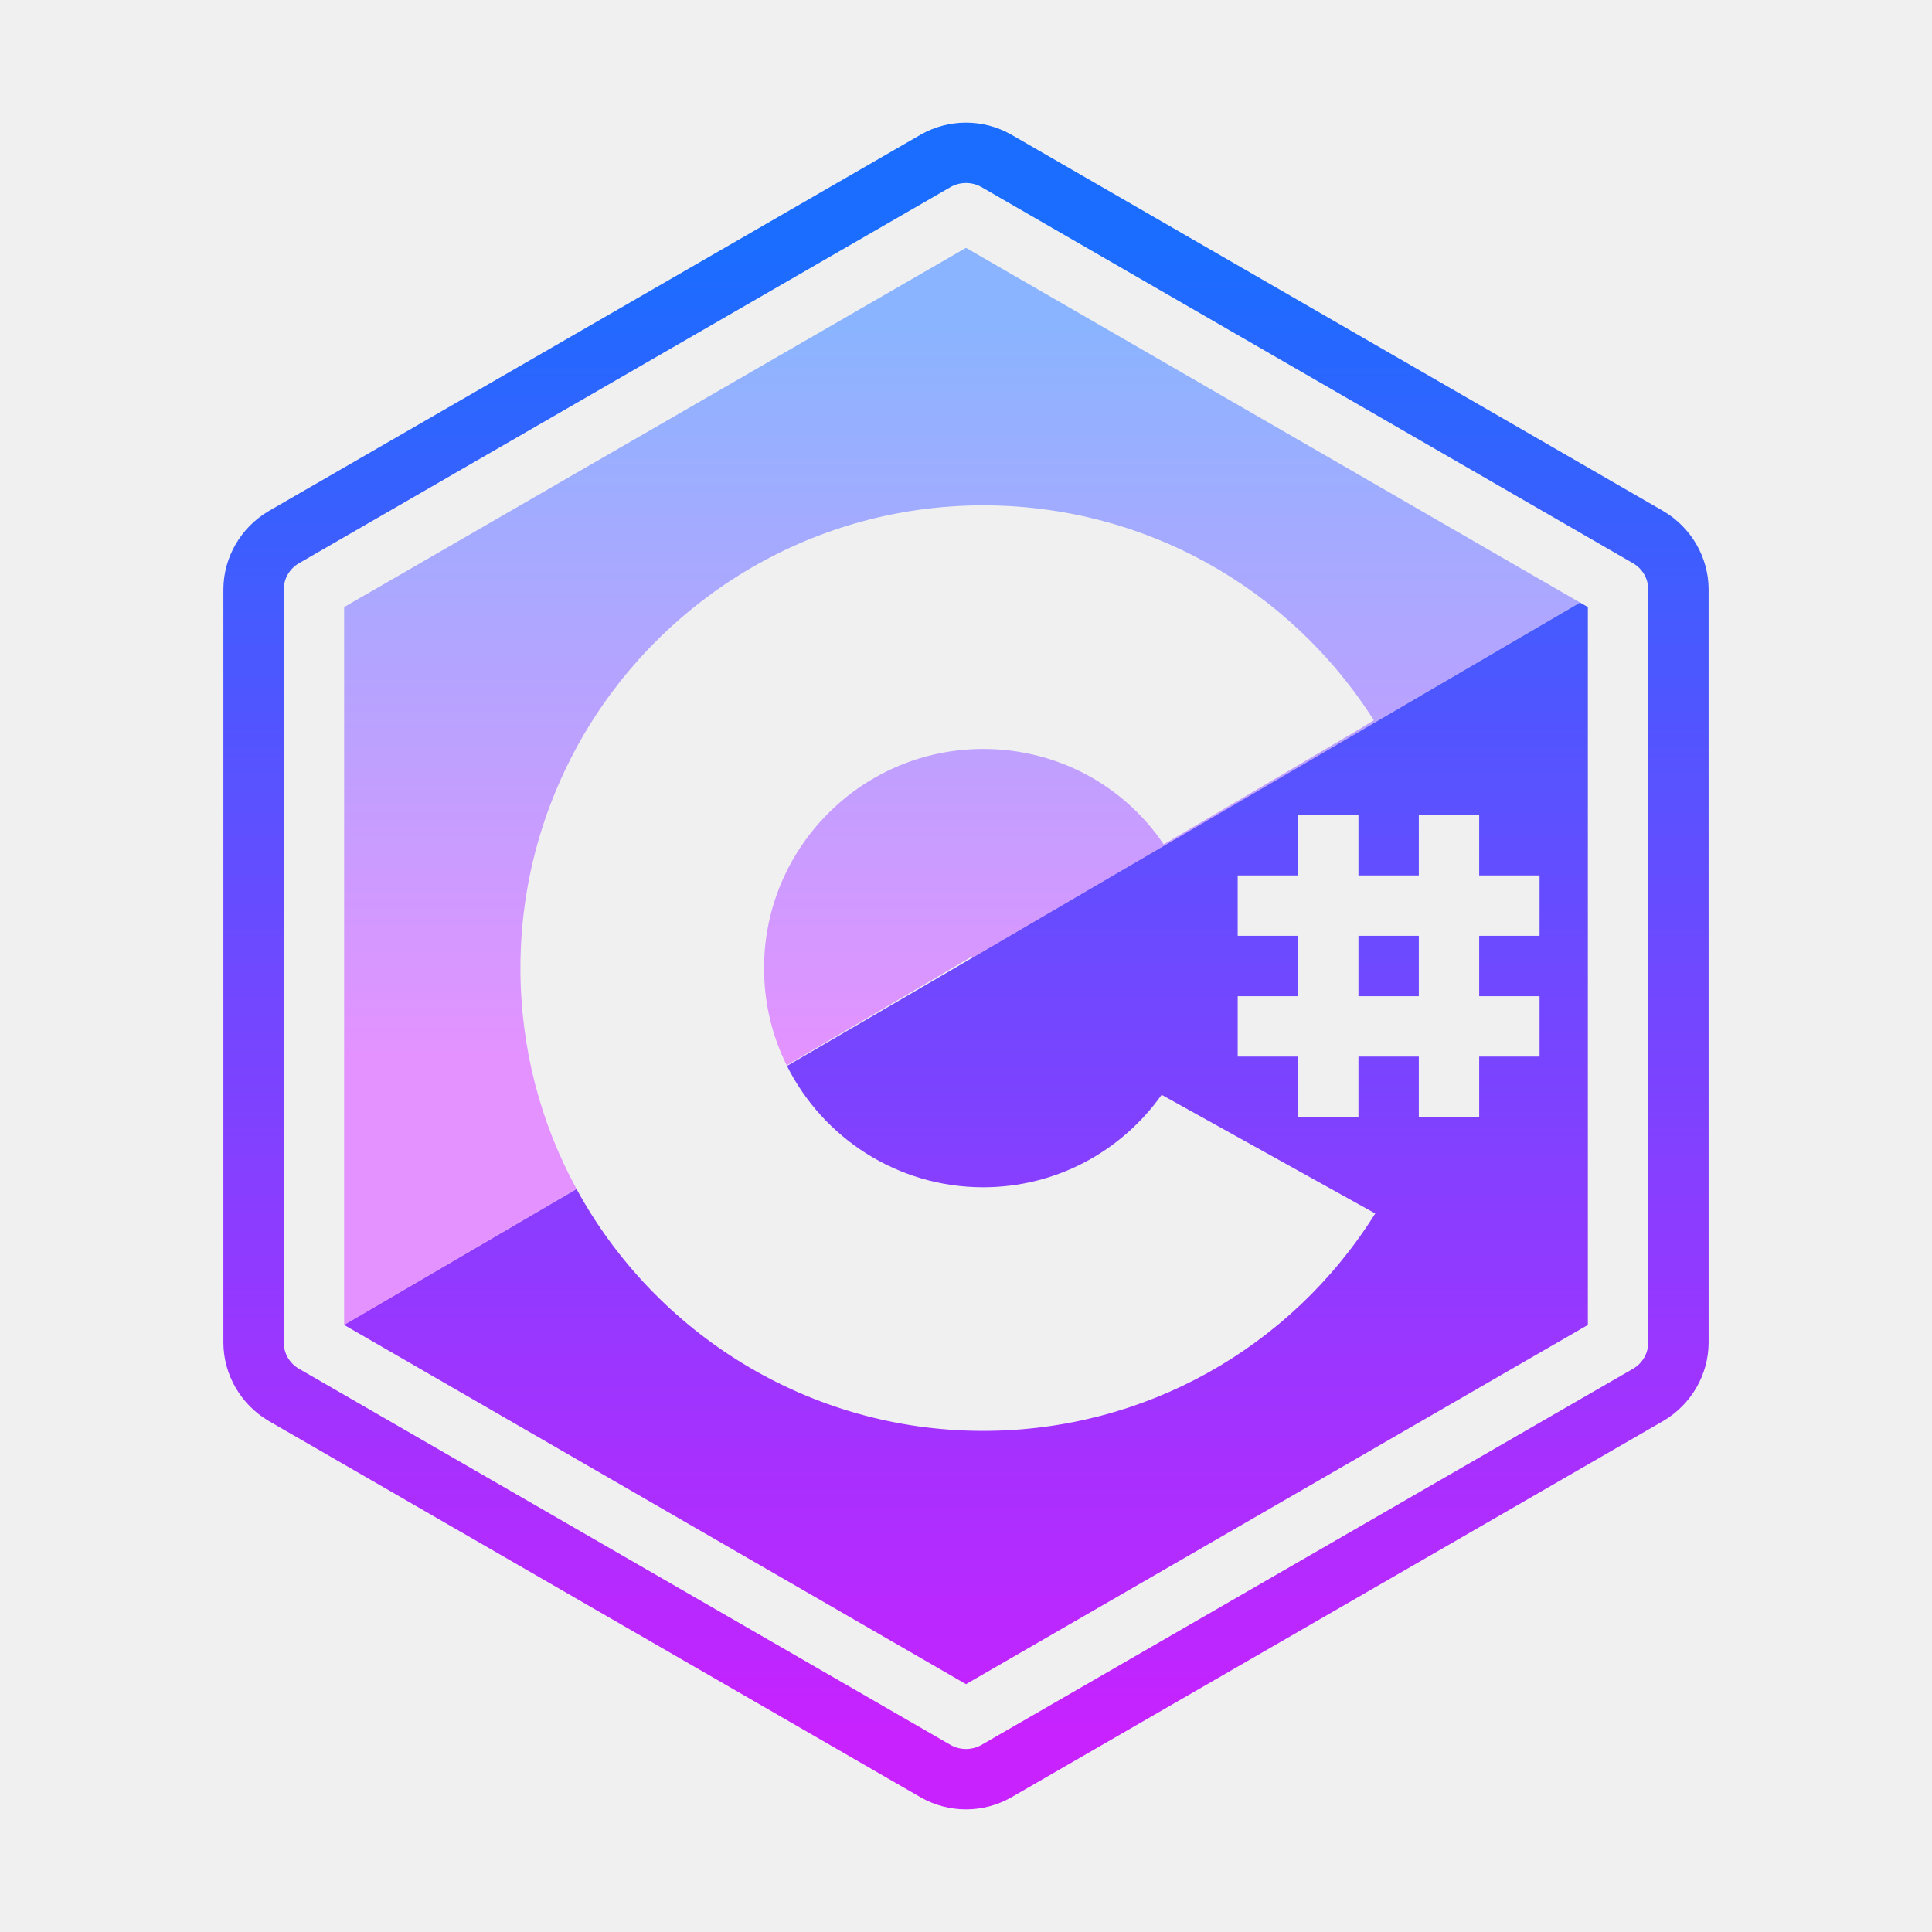
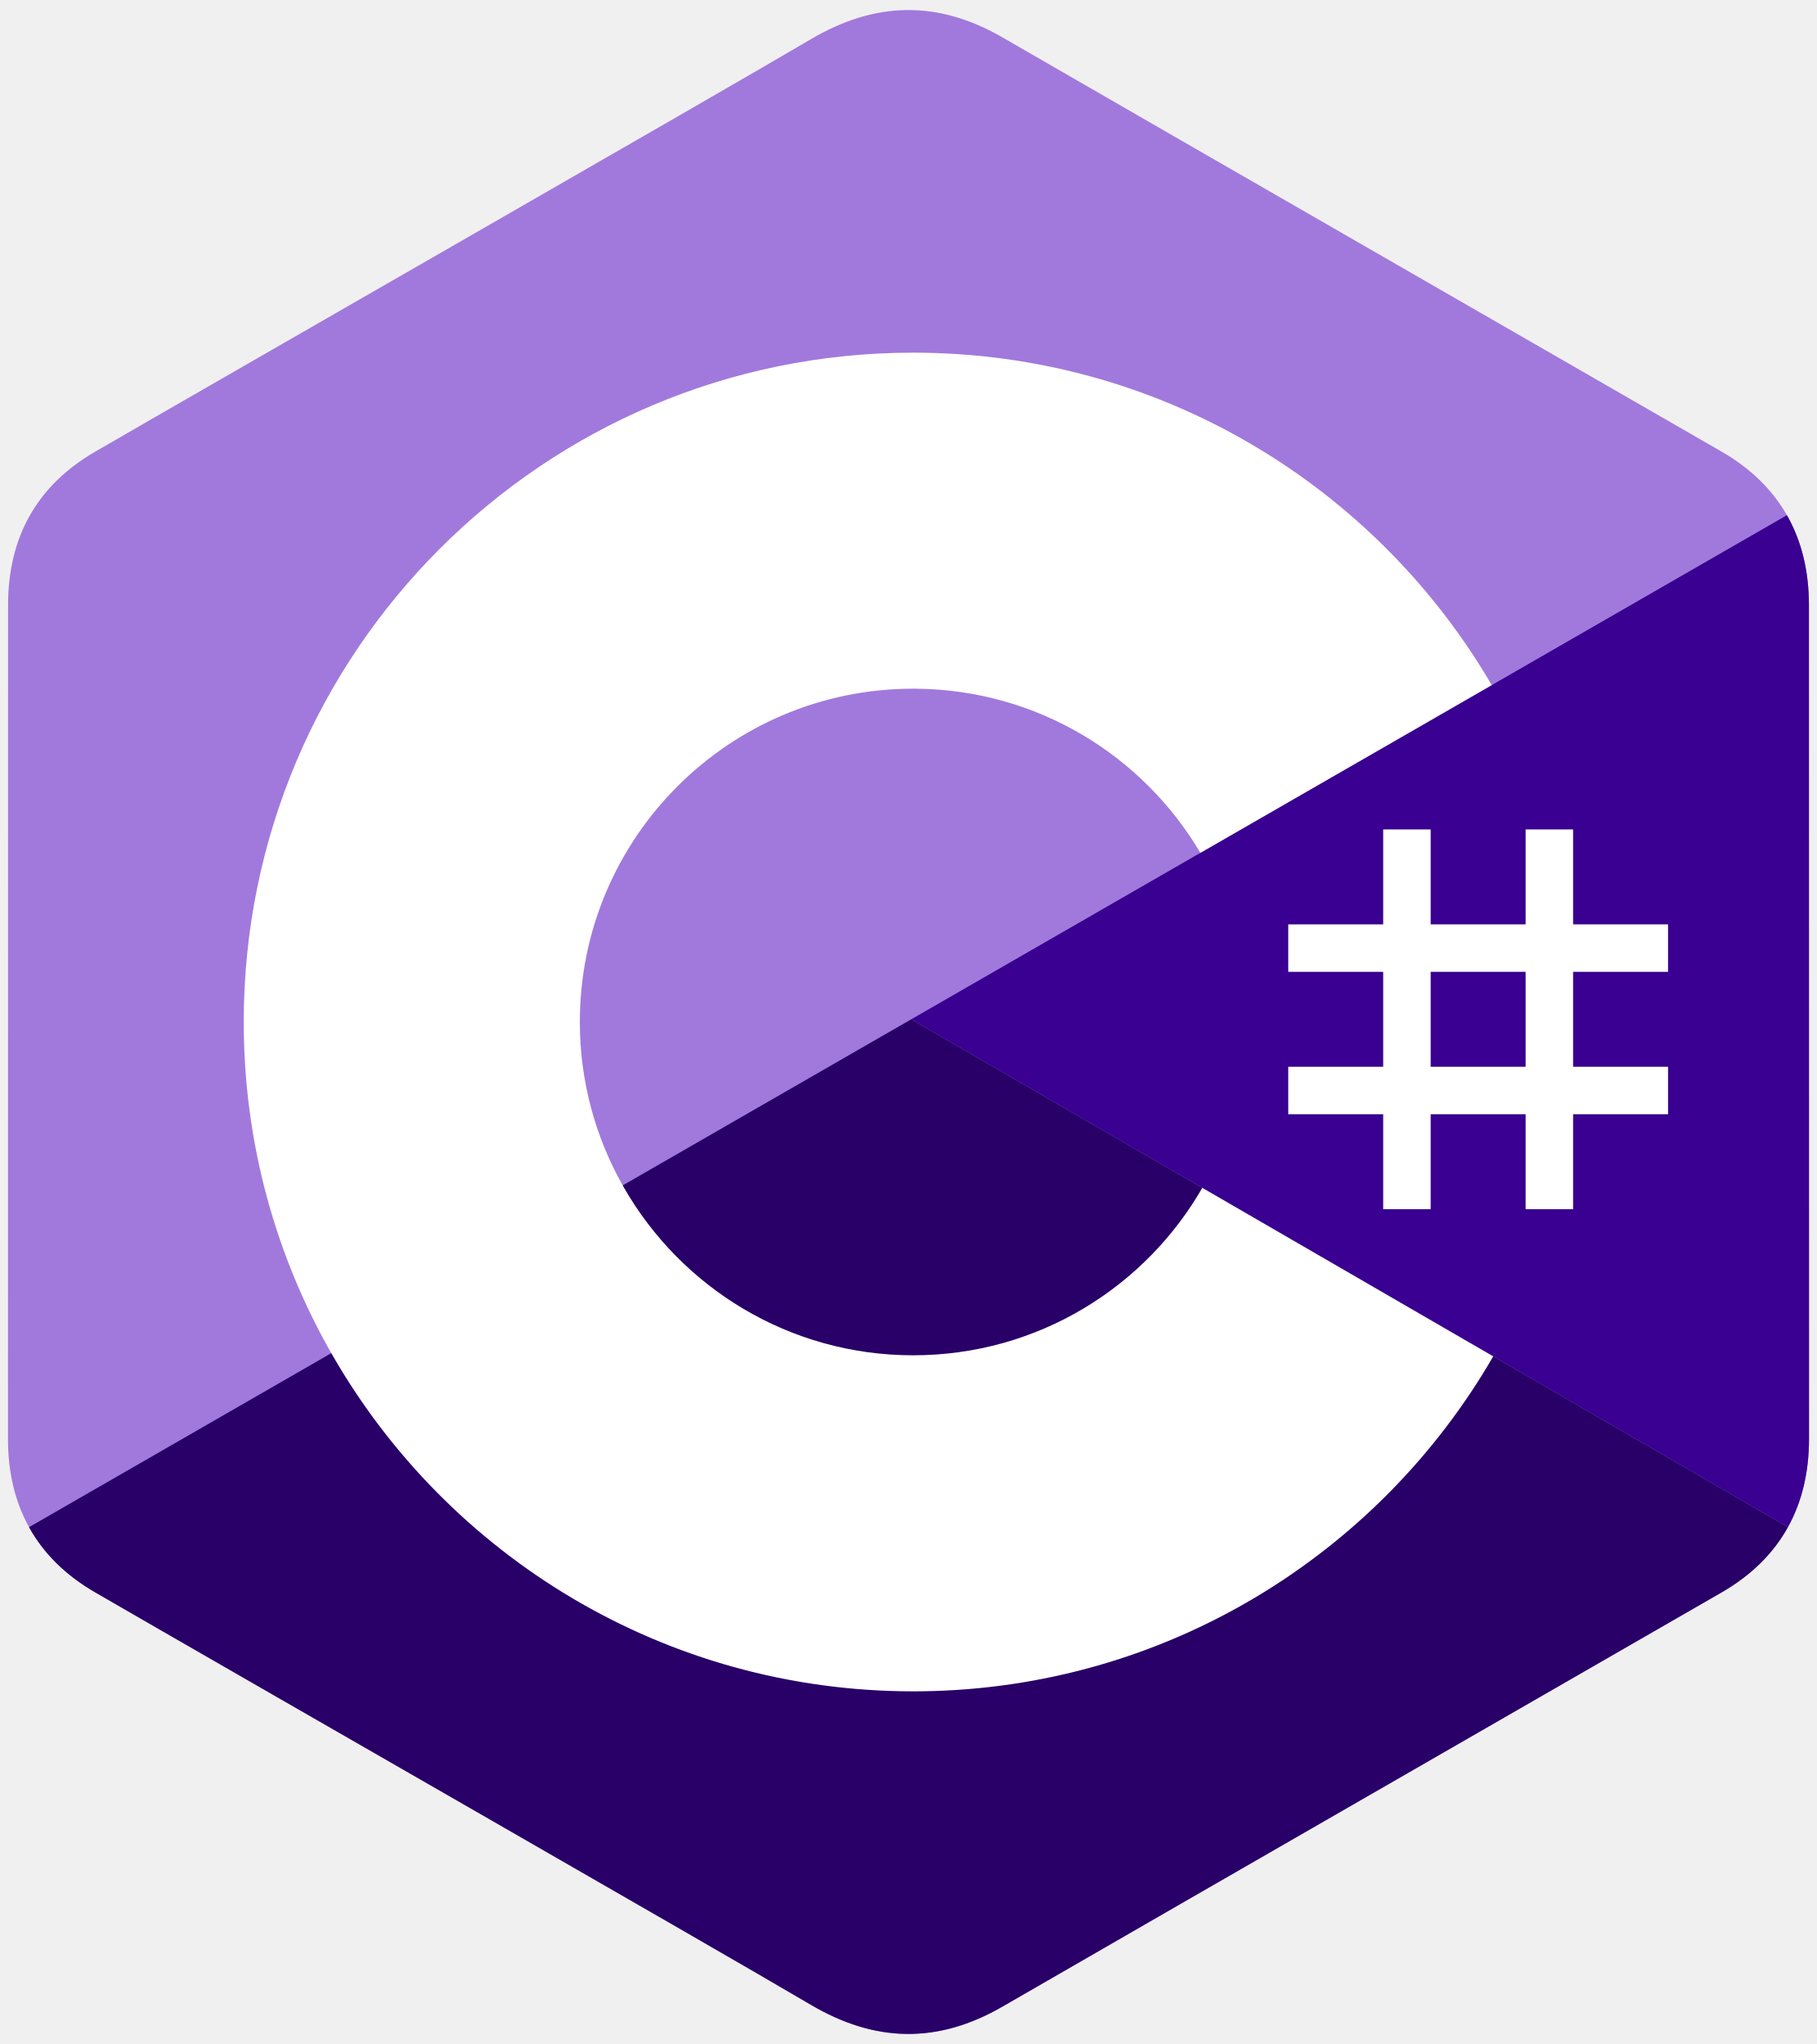
- <svg xmlns="http://www.w3.org/2000/svg" x="0px" y="0px" width="100" height="100" viewBox="0 0 64 64">
-   <linearGradient id="dFMIpH0DLBLP_Mye2ctJMa_Fycm8TUhWmFU_gr1" x1="15.25" x2="15.25" y1="31.296" y2="15.385" gradientTransform="matrix(1 0 0 -1 0 64)" gradientUnits="userSpaceOnUse">
-     <stop offset="0" stop-color="#8ab4ff" />
-     <stop offset=".699" stop-color="#e492ff" />
-   </linearGradient>
-   <path fill="url(#dFMIpH0DLBLP_Mye2ctJMa_Fycm8TUhWmFU_gr1)" d="M19.09,39.37c0,0.01,0.01,0.01,0.01,0.02l-7.7,4.5L19.09,39.37z" />
-   <linearGradient id="dFMIpH0DLBLP_Mye2ctJMb_Fycm8TUhWmFU_gr2" x1="15.25" x2="15.25" y1="33.329" y2="20.11" gradientTransform="matrix(1 0 0 -1 0 64)" gradientUnits="userSpaceOnUse">
-     <stop offset="0" stop-color="#8ab4ff" />
-     <stop offset=".699" stop-color="#e492ff" />
-   </linearGradient>
-   <path fill="url(#dFMIpH0DLBLP_Mye2ctJMb_Fycm8TUhWmFU_gr2)" d="M19.09,39.37c0,0.01,0.01,0.01,0.01,0.02 l-7.7,4.5L19.09,39.37z" />
-   <linearGradient id="dFMIpH0DLBLP_Mye2ctJMc_Fycm8TUhWmFU_gr3" x1="31.87" x2="31.87" y1="10.7" y2="35.152" gradientUnits="userSpaceOnUse">
-     <stop offset="0" stop-color="#8ab4ff" />
-     <stop offset="1" stop-color="#e492ff" />
-   </linearGradient>
-   <path fill="url(#dFMIpH0DLBLP_Mye2ctJMc_Fycm8TUhWmFU_gr3)" d="M32,8.21l-20.6,11.9v23.78l7.69-4.52 c-1.18-2.17-1.85-4.65-1.85-7.3c0-2.88,0.8-5.56,2.18-7.87c2.68-4.46,7.57-7.46,13.15-7.46c5.27,0,10.11,2.67,12.94,7.12l-0.39,0.24 l-6.57,3.87c-1.35-1.99-3.57-3.16-5.98-3.16c-2.62,0-4.91,1.39-6.19,3.47c-0.68,1.11-1.07,2.4-1.07,3.79c0,1.16,0.27,2.25,0.75,3.22 l6.13-3.6h0.01l0.04,0.02l20.1-11.75L32,8.21z" />
-   <linearGradient id="dFMIpH0DLBLP_Mye2ctJMd_Fycm8TUhWmFU_gr4" x1="32" x2="32" y1="8.058" y2="57.784" gradientUnits="userSpaceOnUse">
-     <stop offset="0" stop-color="#1a6dff" />
-     <stop offset="1" stop-color="#c822ff" />
-   </linearGradient>
-   <path fill="url(#dFMIpH0DLBLP_Mye2ctJMd_Fycm8TUhWmFU_gr4)" d="M32.24,31.71l-6.17,3.6 c1.19,2.38,3.66,4.02,6.5,4.02c2.382,0,4.553-1.156,5.911-3.063l7.076,3.931C42.76,44.666,37.897,47.4,32.57,47.4 c-5.8,0-10.87-3.24-13.47-8.01l-7.7,4.5L32,55.79l20.6-11.9v-0.22V20.11l-0.26-0.15L32.24,31.71z M51,31h-2v2h2v2h-2v2h-2v-2h-2v2 h-2v-2h-2v-2h2v-2h-2v-2h2v-2h2v2h2v-2h2v2h2V31z M45,31h2v2h-2V31z M55.1,16.93L33.5,4.46c-0.93-0.53-2.07-0.53-3,0L8.9,16.93 c-0.92,0.54-1.5,1.53-1.5,2.6v24.94c0,1.07,0.58,2.06,1.5,2.6l21.6,12.47c0.93,0.53,2.07,0.53,3,0l21.6-12.47 c0.92-0.54,1.5-1.53,1.5-2.6V19.53C56.6,18.46,56.02,17.47,55.1,16.93z M54.6,44.47c0,0.36-0.19,0.69-0.5,0.87L32.5,57.81 c-0.31,0.17-0.69,0.17-1,0L9.9,45.34c-0.31-0.18-0.5-0.51-0.5-0.87V19.53c0-0.36,0.19-0.69,0.5-0.87L31.5,6.19 c0.31-0.17,0.69-0.17,1,0l21.6,12.47c0.31,0.18,0.5,0.51,0.5,0.87V44.47z" />
+ <svg xmlns="http://www.w3.org/2000/svg" height="2500" preserveAspectRatio="xMidYMid" viewBox="0 -1.428 255.582 290.108" width="2222">
+   <path d="m255.569 84.452c-.002-4.83-1.035-9.098-3.124-12.76-2.052-3.603-5.125-6.622-9.247-9.009-34.025-19.619-68.083-39.178-102.097-58.817-9.17-5.294-18.061-5.1-27.163.27-13.543 7.986-81.348 46.833-101.553 58.536-8.321 4.818-12.37 12.19-12.372 21.771-.013 39.455 0 78.91-.013 118.365 0 4.724.991 8.91 2.988 12.517 2.053 3.711 5.169 6.813 9.386 9.254 20.206 11.703 88.02 50.547 101.56 58.536 9.106 5.373 17.997 5.565 27.17.27 34.015-19.64 68.075-39.199 102.105-58.818 4.217-2.44 7.333-5.544 9.386-9.252 1.994-3.608 2.987-7.793 2.987-12.518 0 0 0-78.889-.013-118.345" fill="#a179dc" />
+   <path d="m128.182 143.241-125.194 72.084c2.053 3.711 5.169 6.813 9.386 9.254 20.206 11.703 88.02 50.547 101.56 58.536 9.106 5.373 17.997 5.565 27.17.27 34.015-19.64 68.075-39.199 102.105-58.818 4.217-2.44 7.333-5.544 9.386-9.252z" fill="#280068" />
+   <path d="m255.569 84.452c-.002-4.83-1.035-9.098-3.124-12.76l-124.263 71.55 124.413 72.073c1.994-3.608 2.985-7.793 2.987-12.518 0 0 0-78.889-.013-118.345" fill="#390091" />
+   <g fill="#fff">
+     <path d="m201.892 116.294v13.474h13.474v-13.474h6.737v13.474h13.474v6.737h-13.474v13.473h13.474v6.737h-13.474v13.474h-6.737v-13.474h-13.474v13.474h-6.737v-13.474h-13.473v-6.737h13.473v-13.473h-13.473v-6.737h13.473v-13.474zm13.474 20.21h-13.474v13.474h13.474z" />
+     <path d="m128.457 48.626c35.144 0 65.827 19.086 82.262 47.456l-.16-.273-41.35 23.808c-8.146-13.793-23.08-23.102-40.213-23.294l-.54-.003c-26.125 0-47.305 21.18-47.305 47.305a47.08 47.08 0 0 0 6.239 23.47c8.154 14.235 23.483 23.836 41.067 23.836 17.693 0 33.109-9.723 41.221-24.11l-.197.345 41.287 23.918c-16.255 28.13-46.518 47.157-81.253 47.536l-1.058.006c-35.255 0-66.025-19.204-82.419-47.724-8.003-13.923-12.582-30.064-12.582-47.277 0-52.466 42.532-95 95-95z" />
+   </g>
</svg>
